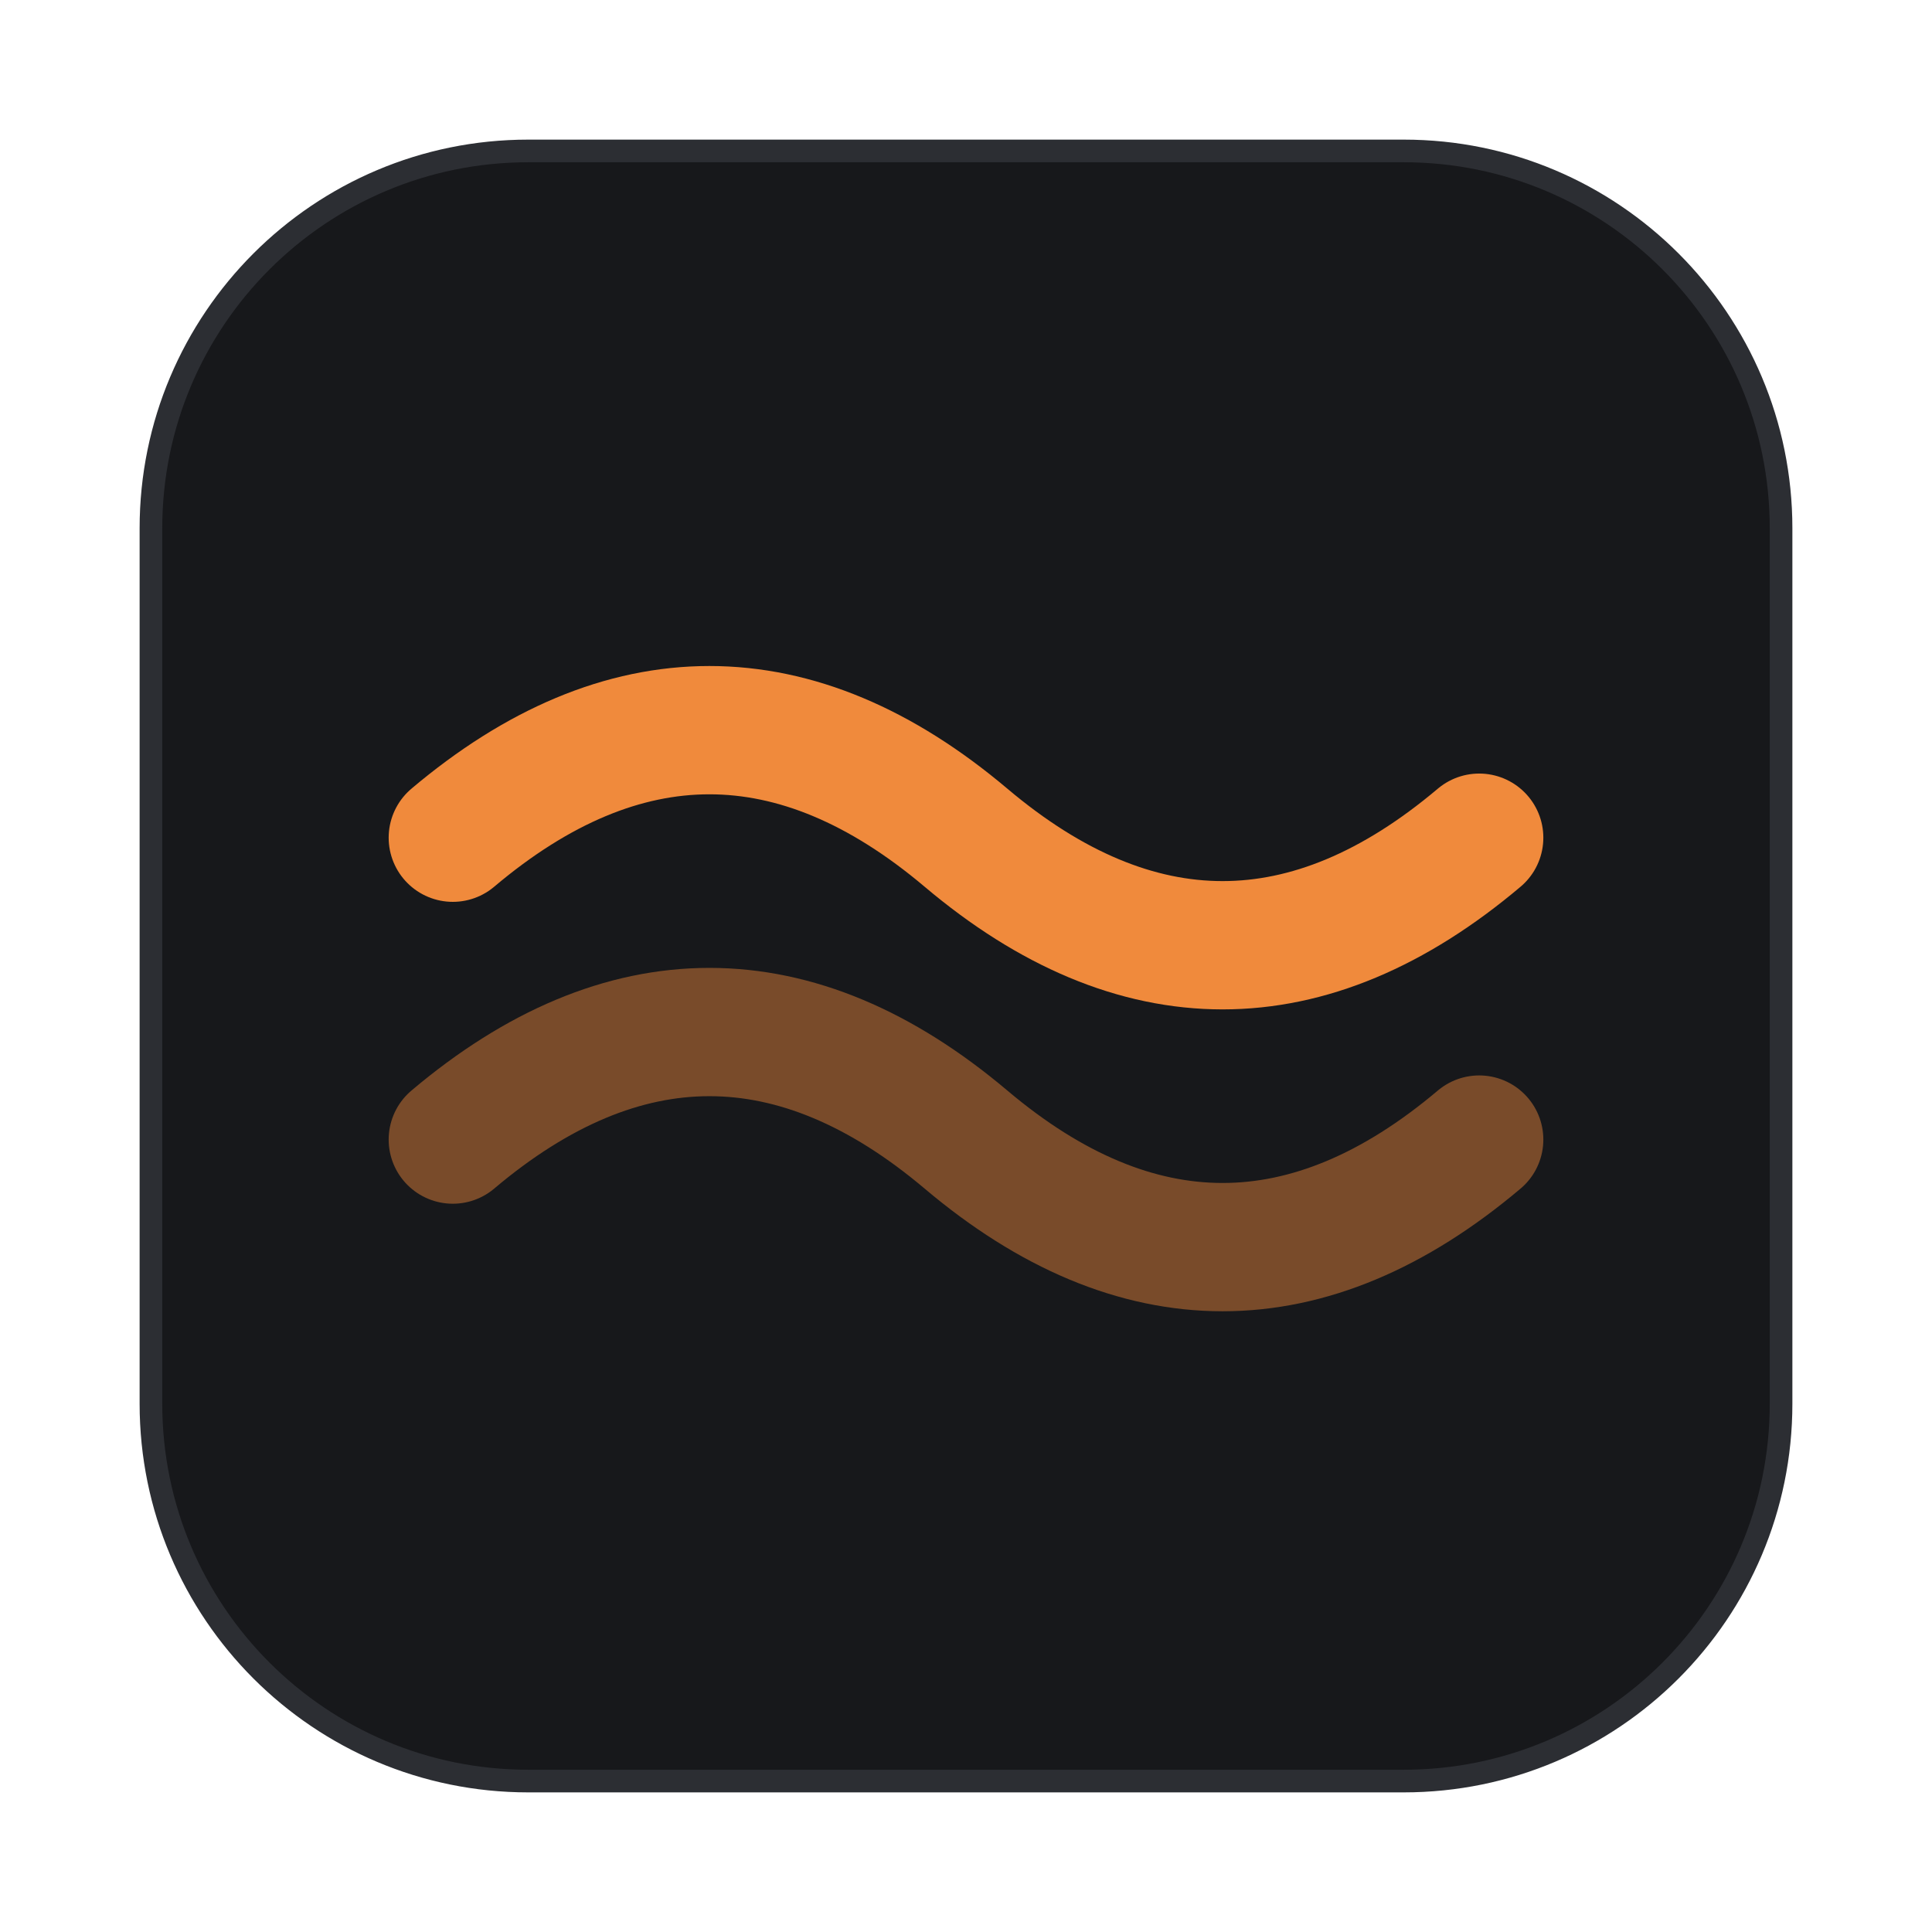
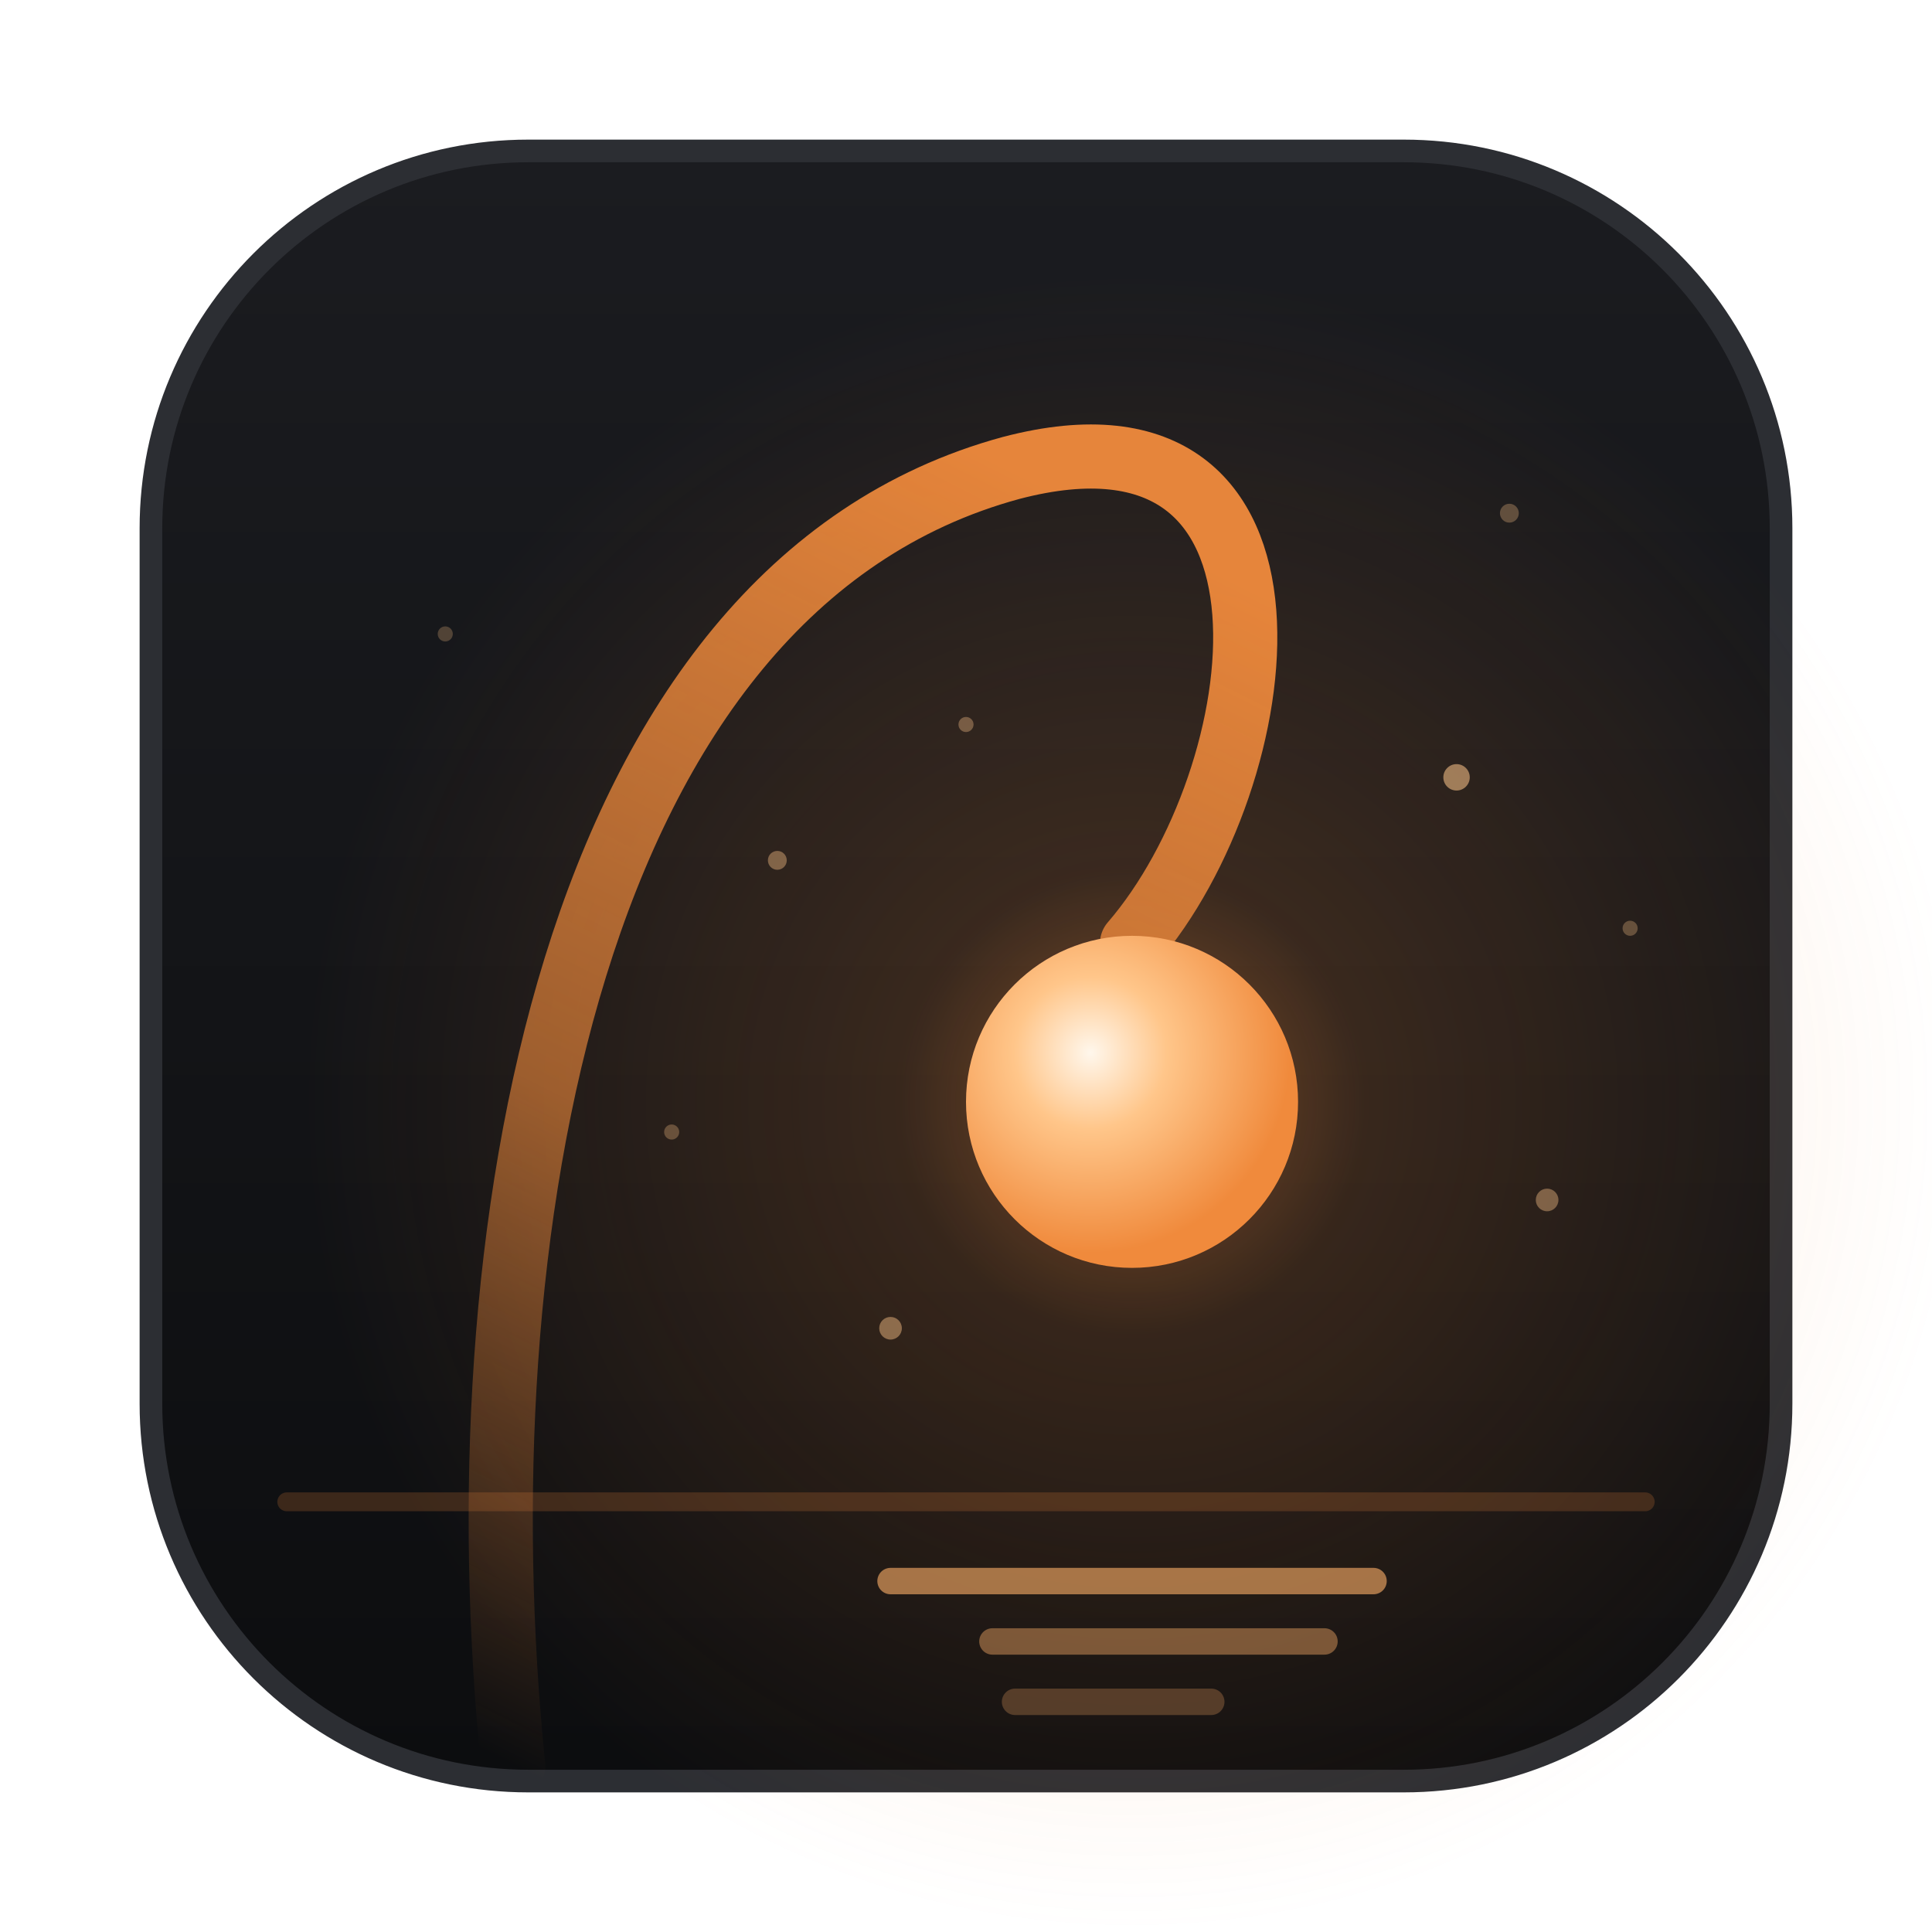
<svg xmlns="http://www.w3.org/2000/svg" viewBox="0 0 512 512">
-   <rect x="40" y="40" width="432" height="432" rx="100" fill="#17181b" stroke="#2c2e33" stroke-width="6" />
-   <path d="M120 222c45-38 91-38 136 0s91 38 136 0" fill="none" stroke="#f08a3c" stroke-width="34" stroke-linecap="round" />
-   <path d="M120 302c45-38 91-38 136 0s91 38 136 0" fill="none" stroke="#f08a3c" stroke-opacity="0.45" stroke-width="34" stroke-linecap="round" />
+   <defs>
+     <linearGradient id="tile" x1="0" y1="40" x2="0" y2="472" gradientUnits="userSpaceOnUse">
+       <stop offset="0" stop-color="#1b1c20" />
+       <stop offset="1" stop-color="#0c0d0f" />
+     </linearGradient>
+     <radialGradient id="glow" cx="300" cy="292" r="220" gradientUnits="userSpaceOnUse">
+       <stop offset="0" stop-color="#f08a3c" stop-opacity="0.5" />
+       <stop offset="0.28" stop-color="#f08a3c" stop-opacity="0.17" />
+       <stop offset="1" stop-color="#f08a3c" stop-opacity="0" />
+     </radialGradient>
+     <radialGradient id="bulb" cx="289" cy="279" r="53" gradientUnits="userSpaceOnUse">
+       <stop offset="0" stop-color="#fff7ec" />
+       <stop offset="0.38" stop-color="#ffc68a" />
+       <stop offset="1" stop-color="#f08a3c" />
+     </radialGradient>
+     <linearGradient id="stalk" x1="136" y1="468" x2="300" y2="140" gradientUnits="userSpaceOnUse">
+       <stop offset="0" stop-color="#f08a3c" stop-opacity="0" />
+       <stop offset="0.45" stop-color="#f08a3c" stop-opacity="0.6" />
+       <stop offset="1" stop-color="#f08a3c" stop-opacity="0.95" />
+     </linearGradient>
+   </defs>
+   <rect x="40" y="40" width="432" height="432" rx="100" fill="url(#tile)" stroke="#2c2e33" stroke-width="6" />
+   <circle cx="300" cy="292" r="220" fill="url(#glow)" />
+   <path d="M76 398H436" stroke="#f08a3c" stroke-opacity="0.2" stroke-width="5" stroke-linecap="round" />
+   <g stroke="#ffb06a" stroke-width="7" stroke-linecap="round">
+     <path d="M236 419H364" stroke-opacity="0.6" />
+     <path d="M263 435H351" stroke-opacity="0.42" />
+     <path d="M269 451H321" stroke-opacity="0.26" />
+   </g>
+   <g fill="#ffc68a">
+     <circle cx="386" cy="206" r="3.5" fill-opacity="0.55" />
+     <circle cx="206" cy="228" r="2.5" fill-opacity="0.4" />
+     <circle cx="410" cy="318" r="3" fill-opacity="0.4" />
+     <circle cx="236" cy="352" r="3" fill-opacity="0.45" />
+     <circle cx="178" cy="300" r="2" fill-opacity="0.3" />
+     <circle cx="432" cy="246" r="2" fill-opacity="0.3" />
+     <circle cx="256" cy="192" r="2" fill-opacity="0.35" />
+     <circle cx="118" cy="168" r="2" fill-opacity="0.25" />
+     <circle cx="400" cy="136" r="2.5" fill-opacity="0.3" />
+   </g>
+   <path d="M136 468C122 330 150 156 268 124C352 102 338 206 300 250" fill="none" stroke="url(#stalk)" stroke-width="17" stroke-linecap="round" />
+   <circle cx="300" cy="292" r="44" fill="url(#bulb)" />
</svg>
